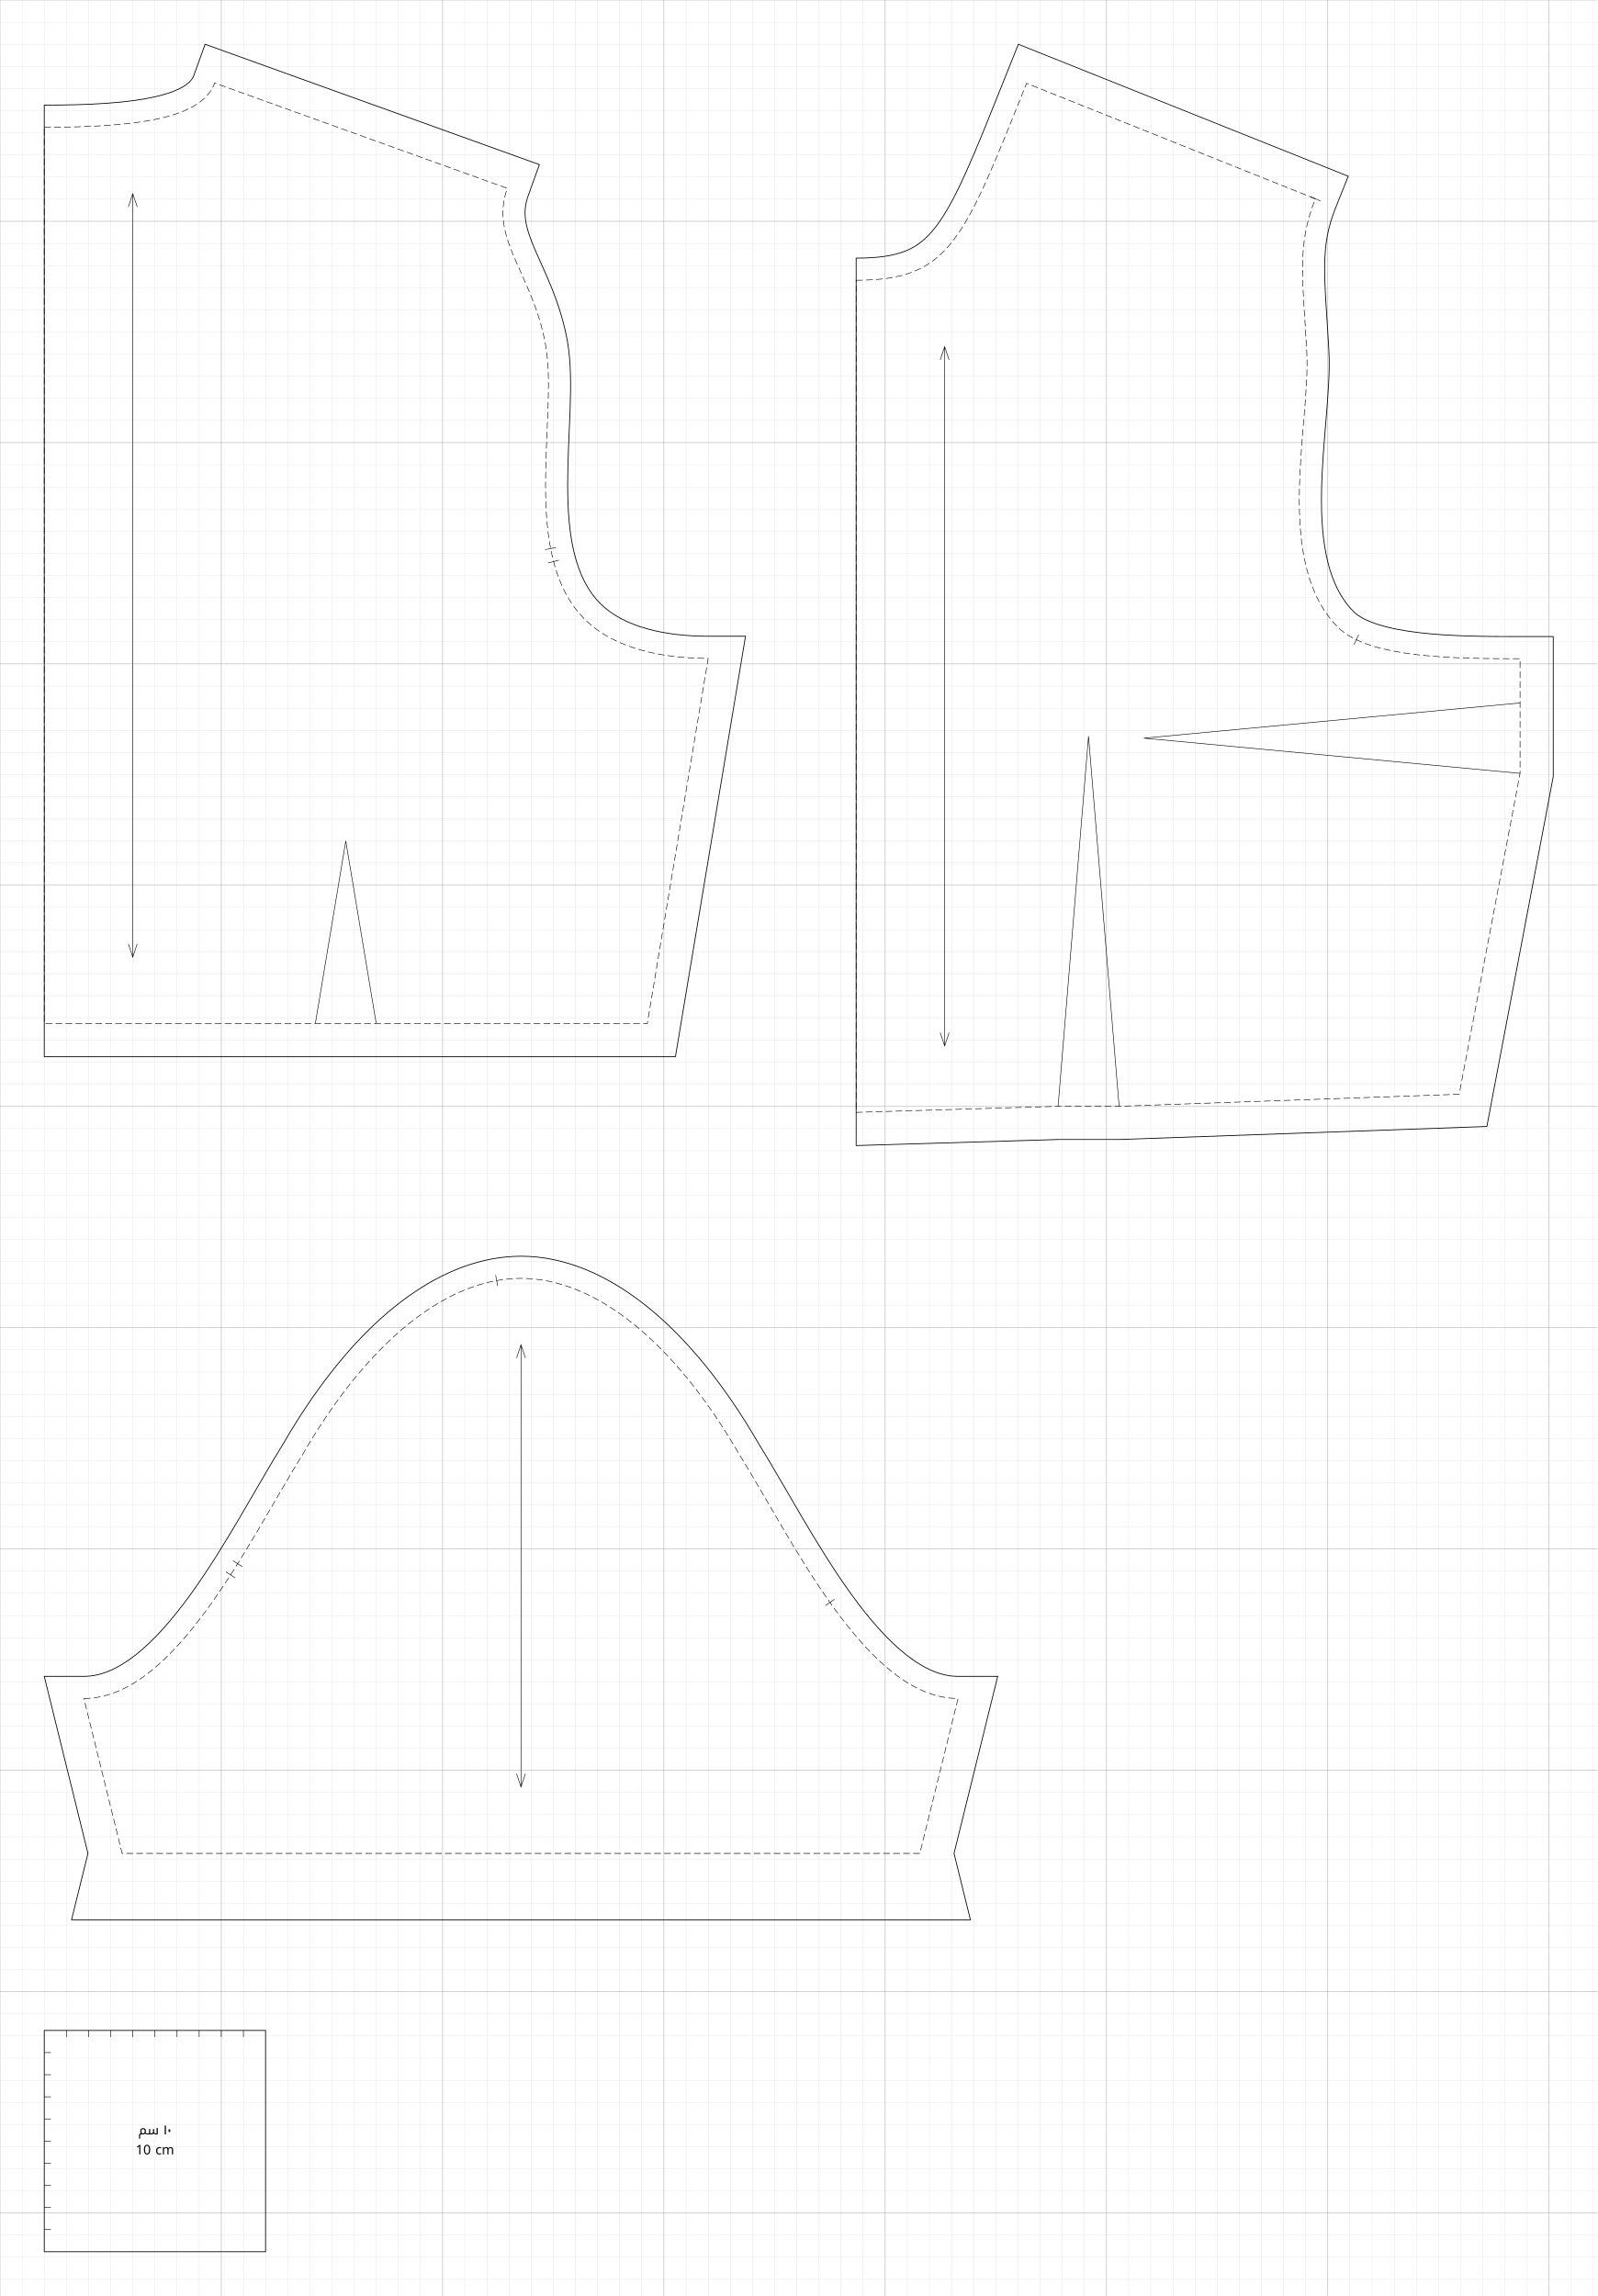
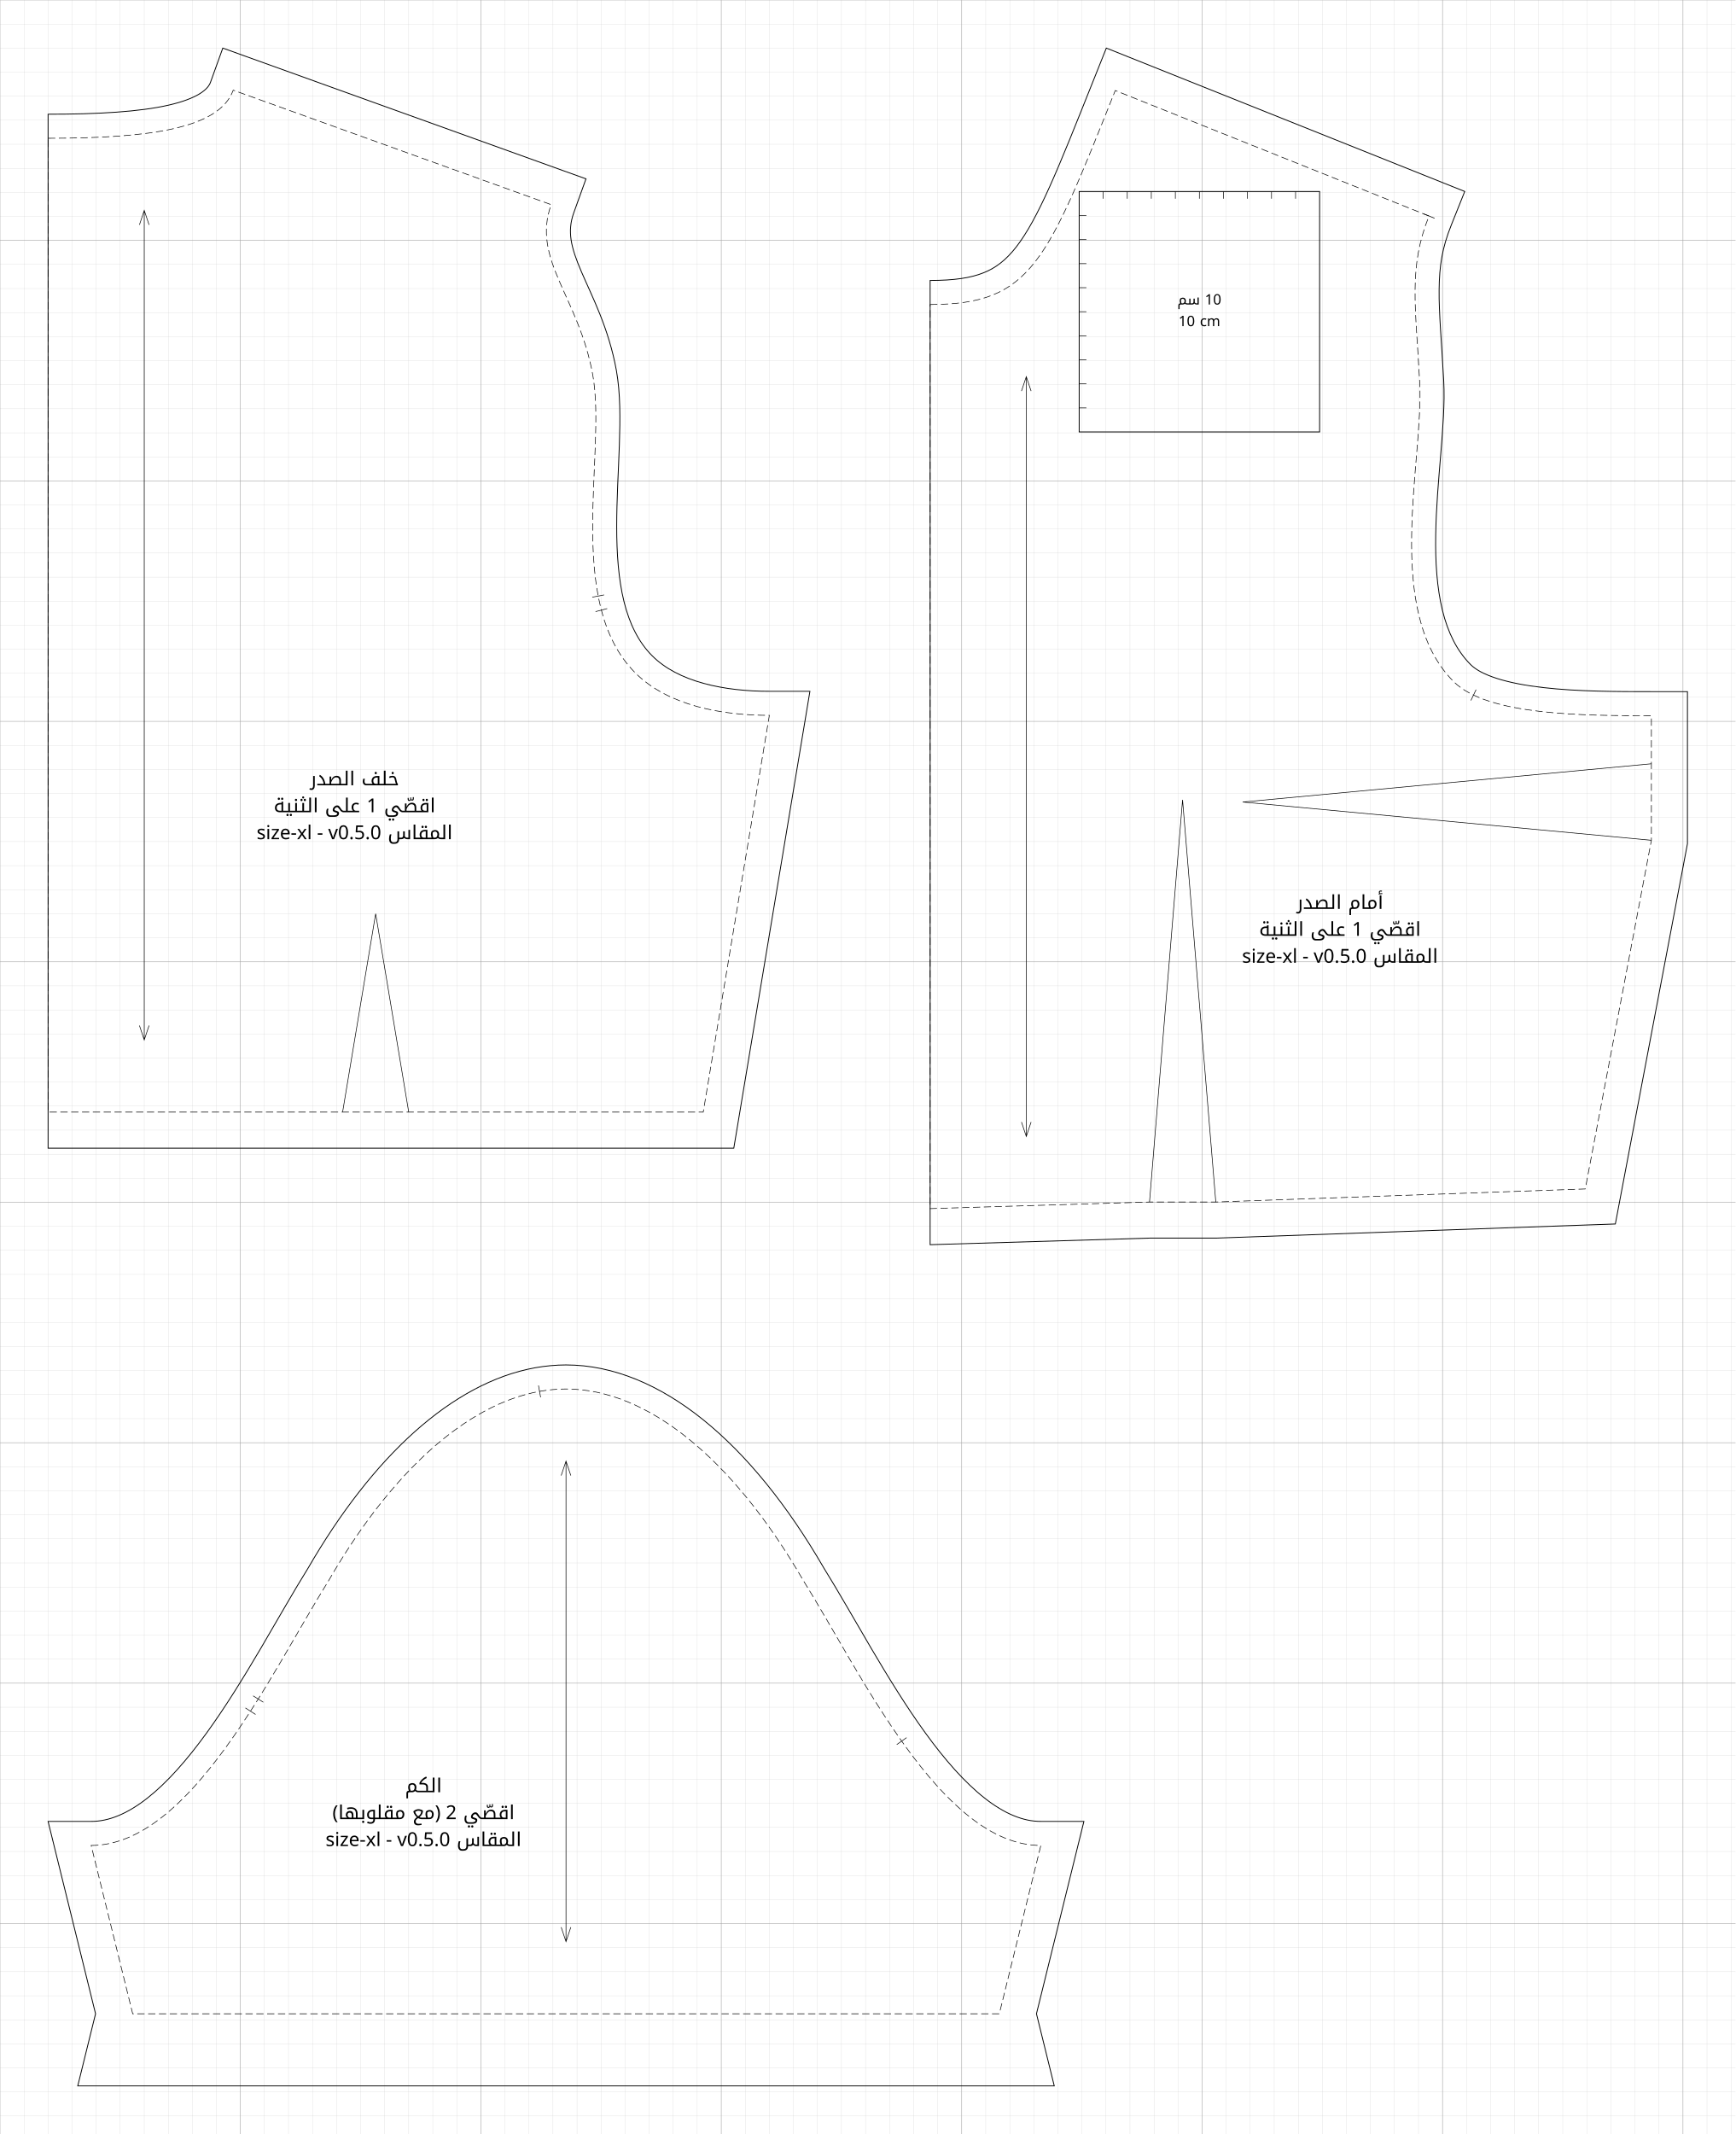
- <svg xmlns="http://www.w3.org/2000/svg" width="721.87mm" height="1037.49mm" viewBox="0 0 721.87 1037.49">
+ <svg xmlns="http://www.w3.org/2000/svg" width="721.87mm" height="887.49mm" viewBox="0 0 721.87 887.49">
  <g id="layer-grid">
-     <path id="grid-minor" d="M 10.00 0 V 1037.49 M 20.00 0 V 1037.49 M 30.00 0 V 1037.49 M 40.00 0 V 1037.49 M 50.00 0 V 1037.49 M 60.00 0 V 1037.49 M 70.00 0 V 1037.49 M 80.00 0 V 1037.49 M 90.00 0 V 1037.49 M 110.00 0 V 1037.49 M 120.00 0 V 1037.49 M 130.00 0 V 1037.49 M 140.00 0 V 1037.49 M 150.00 0 V 1037.49 M 160.00 0 V 1037.49 M 170.00 0 V 1037.49 M 180.00 0 V 1037.49 M 190.00 0 V 1037.49 M 210.00 0 V 1037.49 M 220.00 0 V 1037.49 M 230.00 0 V 1037.49 M 240.00 0 V 1037.49 M 250.00 0 V 1037.49 M 260.00 0 V 1037.49 M 270.00 0 V 1037.49 M 280.00 0 V 1037.49 M 290.00 0 V 1037.49 M 310.00 0 V 1037.49 M 320.00 0 V 1037.49 M 330.00 0 V 1037.49 M 340.00 0 V 1037.49 M 350.00 0 V 1037.49 M 360.00 0 V 1037.49 M 370.00 0 V 1037.49 M 380.00 0 V 1037.49 M 390.00 0 V 1037.49 M 410.00 0 V 1037.49 M 420.00 0 V 1037.49 M 430.00 0 V 1037.49 M 440.00 0 V 1037.49 M 450.00 0 V 1037.49 M 460.00 0 V 1037.49 M 470.00 0 V 1037.49 M 480.00 0 V 1037.49 M 490.00 0 V 1037.49 M 510.00 0 V 1037.49 M 520.00 0 V 1037.49 M 530.00 0 V 1037.49 M 540.00 0 V 1037.49 M 550.00 0 V 1037.49 M 560.00 0 V 1037.49 M 570.00 0 V 1037.49 M 580.00 0 V 1037.49 M 590.00 0 V 1037.49 M 610.00 0 V 1037.49 M 620.00 0 V 1037.49 M 630.00 0 V 1037.49 M 640.00 0 V 1037.49 M 650.00 0 V 1037.49 M 660.00 0 V 1037.49 M 670.00 0 V 1037.49 M 680.00 0 V 1037.49 M 690.00 0 V 1037.49 M 710.00 0 V 1037.49 M 720.00 0 V 1037.49 M 0 10.00 H 721.87 M 0 20.00 H 721.87 M 0 30.00 H 721.87 M 0 40.00 H 721.87 M 0 50.00 H 721.87 M 0 60.00 H 721.87 M 0 70.00 H 721.87 M 0 80.00 H 721.87 M 0 90.00 H 721.87 M 0 110.00 H 721.87 M 0 120.00 H 721.87 M 0 130.00 H 721.87 M 0 140.00 H 721.87 M 0 150.00 H 721.87 M 0 160.00 H 721.87 M 0 170.00 H 721.87 M 0 180.00 H 721.87 M 0 190.00 H 721.87 M 0 210.00 H 721.87 M 0 220.00 H 721.87 M 0 230.00 H 721.87 M 0 240.00 H 721.87 M 0 250.00 H 721.87 M 0 260.00 H 721.87 M 0 270.00 H 721.87 M 0 280.00 H 721.87 M 0 290.00 H 721.87 M 0 310.00 H 721.87 M 0 320.00 H 721.87 M 0 330.00 H 721.87 M 0 340.00 H 721.87 M 0 350.00 H 721.87 M 0 360.00 H 721.87 M 0 370.00 H 721.87 M 0 380.00 H 721.87 M 0 390.00 H 721.87 M 0 410.00 H 721.87 M 0 420.00 H 721.87 M 0 430.00 H 721.87 M 0 440.00 H 721.87 M 0 450.00 H 721.87 M 0 460.00 H 721.87 M 0 470.00 H 721.87 M 0 480.00 H 721.87 M 0 490.00 H 721.87 M 0 510.00 H 721.87 M 0 520.00 H 721.87 M 0 530.00 H 721.87 M 0 540.00 H 721.87 M 0 550.00 H 721.87 M 0 560.00 H 721.87 M 0 570.00 H 721.87 M 0 580.00 H 721.87 M 0 590.00 H 721.87 M 0 610.00 H 721.87 M 0 620.00 H 721.87 M 0 630.00 H 721.87 M 0 640.00 H 721.87 M 0 650.00 H 721.87 M 0 660.00 H 721.87 M 0 670.00 H 721.87 M 0 680.00 H 721.87 M 0 690.00 H 721.87 M 0 710.00 H 721.87 M 0 720.00 H 721.87 M 0 730.00 H 721.87 M 0 740.00 H 721.87 M 0 750.00 H 721.87 M 0 760.00 H 721.87 M 0 770.00 H 721.87 M 0 780.00 H 721.87 M 0 790.00 H 721.87 M 0 810.00 H 721.87 M 0 820.00 H 721.87 M 0 830.00 H 721.87 M 0 840.00 H 721.87 M 0 850.00 H 721.87 M 0 860.00 H 721.87 M 0 870.00 H 721.87 M 0 880.00 H 721.87 M 0 890.00 H 721.87 M 0 910.00 H 721.87 M 0 920.00 H 721.87 M 0 930.00 H 721.87 M 0 940.00 H 721.87 M 0 950.00 H 721.87 M 0 960.00 H 721.87 M 0 970.00 H 721.87 M 0 980.00 H 721.87 M 0 990.00 H 721.87 M 0 1010.00 H 721.87 M 0 1020.00 H 721.87 M 0 1030.00 H 721.87" fill="none" stroke="#d0d0d0" stroke-width="0.1" />
-     <path id="grid-major" d="M 0.00 0 V 1037.49 M 100.00 0 V 1037.49 M 200.00 0 V 1037.49 M 300.00 0 V 1037.49 M 400.00 0 V 1037.49 M 500.00 0 V 1037.49 M 600.00 0 V 1037.49 M 700.00 0 V 1037.49 M 0 0.00 H 721.87 M 0 100.00 H 721.87 M 0 200.00 H 721.87 M 0 300.00 H 721.87 M 0 400.00 H 721.87 M 0 500.00 H 721.87 M 0 600.00 H 721.87 M 0 700.00 H 721.87 M 0 800.00 H 721.87 M 0 900.00 H 721.87 M 0 1000.00 H 721.87" fill="none" stroke="#a0a0a0" stroke-width="0.2" />
+     <path id="grid-minor" d="M 10.00 0 V 887.49 M 20.00 0 V 887.49 M 30.00 0 V 887.49 M 40.00 0 V 887.49 M 50.00 0 V 887.49 M 60.00 0 V 887.49 M 70.00 0 V 887.49 M 80.00 0 V 887.49 M 90.00 0 V 887.49 M 110.00 0 V 887.49 M 120.00 0 V 887.49 M 130.00 0 V 887.49 M 140.00 0 V 887.49 M 150.00 0 V 887.49 M 160.00 0 V 887.49 M 170.00 0 V 887.49 M 180.00 0 V 887.49 M 190.00 0 V 887.49 M 210.00 0 V 887.49 M 220.00 0 V 887.49 M 230.00 0 V 887.49 M 240.00 0 V 887.49 M 250.00 0 V 887.49 M 260.00 0 V 887.49 M 270.00 0 V 887.49 M 280.00 0 V 887.49 M 290.00 0 V 887.49 M 310.00 0 V 887.49 M 320.00 0 V 887.49 M 330.00 0 V 887.49 M 340.00 0 V 887.49 M 350.00 0 V 887.49 M 360.00 0 V 887.49 M 370.00 0 V 887.49 M 380.00 0 V 887.49 M 390.00 0 V 887.49 M 410.00 0 V 887.49 M 420.00 0 V 887.49 M 430.00 0 V 887.49 M 440.00 0 V 887.49 M 450.00 0 V 887.49 M 460.00 0 V 887.49 M 470.00 0 V 887.49 M 480.00 0 V 887.49 M 490.00 0 V 887.49 M 510.00 0 V 887.49 M 520.00 0 V 887.49 M 530.00 0 V 887.49 M 540.00 0 V 887.49 M 550.00 0 V 887.49 M 560.00 0 V 887.49 M 570.00 0 V 887.49 M 580.00 0 V 887.49 M 590.00 0 V 887.49 M 610.00 0 V 887.49 M 620.00 0 V 887.49 M 630.00 0 V 887.49 M 640.00 0 V 887.49 M 650.00 0 V 887.49 M 660.00 0 V 887.49 M 670.00 0 V 887.49 M 680.00 0 V 887.49 M 690.00 0 V 887.49 M 710.00 0 V 887.49 M 720.00 0 V 887.49 M 0 10.00 H 721.87 M 0 20.00 H 721.87 M 0 30.00 H 721.87 M 0 40.00 H 721.87 M 0 50.00 H 721.87 M 0 60.00 H 721.87 M 0 70.00 H 721.87 M 0 80.00 H 721.87 M 0 90.00 H 721.87 M 0 110.00 H 721.87 M 0 120.00 H 721.87 M 0 130.00 H 721.87 M 0 140.00 H 721.87 M 0 150.00 H 721.87 M 0 160.00 H 721.87 M 0 170.00 H 721.87 M 0 180.00 H 721.87 M 0 190.00 H 721.87 M 0 210.00 H 721.87 M 0 220.00 H 721.87 M 0 230.00 H 721.87 M 0 240.00 H 721.87 M 0 250.00 H 721.87 M 0 260.00 H 721.87 M 0 270.00 H 721.87 M 0 280.00 H 721.87 M 0 290.00 H 721.87 M 0 310.00 H 721.87 M 0 320.00 H 721.87 M 0 330.00 H 721.87 M 0 340.00 H 721.87 M 0 350.00 H 721.87 M 0 360.00 H 721.87 M 0 370.00 H 721.87 M 0 380.00 H 721.87 M 0 390.00 H 721.87 M 0 410.00 H 721.87 M 0 420.00 H 721.87 M 0 430.00 H 721.87 M 0 440.00 H 721.87 M 0 450.00 H 721.87 M 0 460.00 H 721.87 M 0 470.00 H 721.87 M 0 480.00 H 721.87 M 0 490.00 H 721.87 M 0 510.00 H 721.87 M 0 520.00 H 721.87 M 0 530.00 H 721.87 M 0 540.00 H 721.87 M 0 550.00 H 721.87 M 0 560.00 H 721.87 M 0 570.00 H 721.87 M 0 580.00 H 721.87 M 0 590.00 H 721.87 M 0 610.00 H 721.87 M 0 620.00 H 721.87 M 0 630.00 H 721.87 M 0 640.00 H 721.87 M 0 650.00 H 721.87 M 0 660.00 H 721.87 M 0 670.00 H 721.87 M 0 680.00 H 721.87 M 0 690.00 H 721.87 M 0 710.00 H 721.87 M 0 720.00 H 721.87 M 0 730.00 H 721.87 M 0 740.00 H 721.87 M 0 750.00 H 721.87 M 0 760.00 H 721.87 M 0 770.00 H 721.87 M 0 780.00 H 721.87 M 0 790.00 H 721.87 M 0 810.00 H 721.87 M 0 820.00 H 721.87 M 0 830.00 H 721.87 M 0 840.00 H 721.87 M 0 850.00 H 721.87 M 0 860.00 H 721.87 M 0 870.00 H 721.87 M 0 880.00 H 721.87" fill="none" stroke="#d0d0d0" stroke-width="0.1" />
+     <path id="grid-major" d="M 0.00 0 V 887.49 M 100.00 0 V 887.49 M 200.00 0 V 887.49 M 300.00 0 V 887.49 M 400.00 0 V 887.49 M 500.00 0 V 887.49 M 600.00 0 V 887.49 M 700.00 0 V 887.49 M 0 0.00 H 721.87 M 0 100.00 H 721.87 M 0 200.00 H 721.87 M 0 300.00 H 721.87 M 0 400.00 H 721.87 M 0 500.00 H 721.87 M 0 600.00 H 721.87 M 0 700.00 H 721.87 M 0 800.00 H 721.87" fill="none" stroke="#a0a0a0" stroke-width="0.2" />
  </g>
  <g id="layer-cut">
    <path id="piece-bodice-back-cut" d="M 20.00 47.50 C 30.46 47.50 39.85 47.26 48.38 46.65 C 52.62 46.35 56.44 45.97 60.13 45.48 C 63.80 44.99 66.95 44.44 70.01 43.75 C 71.53 43.40 72.82 43.07 74.17 42.68 C 75.51 42.29 76.60 41.93 77.77 41.49 C 78.93 41.06 79.79 40.69 80.78 40.22 C 81.75 39.75 82.38 39.41 83.18 38.91 C 83.95 38.42 84.36 38.12 84.97 37.62 C 85.56 37.12 85.78 36.90 86.22 36.40 C 86.65 35.91 86.75 35.77 87.05 35.26 C 87.35 34.76 87.39 34.66 87.59 34.11 L 92.67 20.00 L 102.08 23.39 L 234.33 71.00 L 243.73 74.38 L 238.65 88.50 C 238.25 89.62 238.02 90.42 237.78 91.49 C 237.55 92.54 237.44 93.25 237.35 94.27 C 237.26 95.28 237.24 95.97 237.28 96.98 C 237.32 97.99 237.39 98.72 237.54 99.76 C 237.70 100.79 237.87 101.62 238.14 102.70 C 238.41 103.79 238.69 104.72 239.06 105.87 C 239.82 108.17 240.71 110.39 241.81 112.97 C 242.92 115.56 244.16 118.26 245.47 121.19 C 246.78 124.12 248.18 127.32 249.52 130.67 C 252.17 137.32 254.81 145.33 256.39 154.14 C 256.80 156.42 257.13 159.01 257.34 161.44 C 257.56 163.86 257.70 166.51 257.77 169.06 C 257.90 174.15 257.80 179.66 257.61 185.16 C 257.42 190.65 257.14 196.31 256.91 202.00 C 256.68 207.69 256.51 213.32 256.51 218.97 C 256.51 224.62 256.68 229.95 257.16 235.31 C 257.40 237.98 257.70 240.43 258.10 242.98 C 258.50 245.53 258.95 247.79 259.54 250.18 C 260.13 252.56 260.74 254.61 261.54 256.81 C 262.33 259.00 263.11 260.80 264.13 262.79 C 265.15 264.77 266.09 266.34 267.35 268.10 C 268.62 269.86 269.75 271.21 271.29 272.75 C 272.72 274.18 273.97 275.23 275.64 276.44 C 277.31 277.65 278.80 278.56 280.69 279.57 C 282.59 280.57 284.31 281.35 286.39 282.15 C 288.47 282.95 290.40 283.58 292.63 284.19 C 294.85 284.81 296.93 285.28 299.26 285.71 C 301.58 286.15 303.76 286.47 306.13 286.74 C 310.87 287.28 315.36 287.50 320.00 287.50 L 336.87 287.50 L 334.80 299.97 L 307.30 464.97 L 305.21 477.50 L 292.50 477.50 L 170.00 477.50 L 142.50 477.50 L 20.00 477.50 L 20.00 462.50 L 20.00 57.50 L 20.00 47.50 Z" fill="none" stroke="#000000" stroke-width="0.35" />
    <path id="piece-bodice-front-cut" d="M 386.87 116.64 C 389.38 116.64 391.58 116.58 393.78 116.44 C 395.97 116.31 397.81 116.12 399.73 115.84 C 401.62 115.57 403.12 115.27 404.78 114.84 C 406.41 114.42 407.63 114.03 409.06 113.46 C 410.49 112.89 411.51 112.40 412.79 111.67 C 414.06 110.93 414.99 110.31 416.17 109.38 C 417.37 108.45 418.28 107.62 419.43 106.45 C 420.59 105.26 421.55 104.16 422.69 102.70 C 423.84 101.22 424.85 99.78 426.00 97.99 C 427.16 96.19 428.23 94.38 429.41 92.25 C 431.78 87.96 434.10 83.19 436.66 77.49 C 439.23 71.76 441.91 65.39 444.87 58.13 C 447.83 50.87 451.03 42.83 454.59 33.93 L 460.16 20.00 L 469.44 23.71 L 599.94 75.91 L 609.23 79.63 L 603.66 93.55 C 599.79 103.21 598.68 110.62 598.58 120.52 C 598.55 123.02 598.60 125.52 598.71 128.29 C 598.81 131.07 598.97 133.94 599.16 137.07 C 599.55 143.35 600.06 150.41 600.50 158.58 C 600.61 160.78 600.65 163.24 600.63 165.61 C 600.60 167.96 600.51 170.51 600.39 173.01 C 600.13 178.01 599.71 183.38 599.26 188.84 C 598.81 194.29 598.33 199.88 597.93 205.56 C 597.54 211.24 597.25 216.84 597.16 222.50 C 597.07 228.16 597.18 233.49 597.63 238.86 C 597.85 241.54 598.13 243.99 598.53 246.55 C 598.92 249.11 599.36 251.38 599.95 253.78 C 600.53 256.17 601.14 258.22 601.94 260.43 C 602.74 262.63 603.52 264.44 604.54 266.44 C 605.56 268.43 606.51 270.00 607.78 271.77 C 609.05 273.54 610.18 274.89 611.72 276.43 C 612.01 276.71 612.16 276.86 612.50 277.14 C 612.84 277.43 613.05 277.59 613.44 277.87 C 614.24 278.45 614.86 278.83 615.85 279.37 C 616.86 279.91 617.74 280.32 618.93 280.81 C 620.14 281.31 621.24 281.71 622.61 282.15 C 623.99 282.60 625.29 282.96 626.82 283.34 C 628.35 283.73 629.81 284.05 631.46 284.37 C 634.78 285.02 638.12 285.52 641.78 285.94 C 649.14 286.79 656.79 287.21 664.56 287.42 C 672.33 287.64 679.92 287.64 686.87 287.64 L 701.87 287.64 L 701.87 297.64 L 701.87 317.64 L 701.87 349.46 L 701.87 350.87 L 701.61 352.25 L 674.11 497.25 L 671.88 509.03 L 659.90 509.45 L 506.22 514.89 L 505.96 514.90 L 505.69 514.90 L 478.35 514.90 L 387.32 517.63 L 386.87 517.65 L 386.87 502.64 L 386.87 126.64 L 386.87 116.64 Z" fill="none" stroke="#000000" stroke-width="0.35" />
    <path id="piece-sleeve-cut" d="M 37.92 757.49 C 38.94 757.49 39.69 757.45 40.71 757.34 C 41.73 757.23 42.50 757.11 43.52 756.89 C 44.55 756.67 45.34 756.46 46.37 756.14 C 47.40 755.81 48.23 755.51 49.26 755.08 C 51.35 754.21 53.11 753.31 55.22 752.03 C 57.34 750.75 59.21 749.44 61.33 747.77 C 63.46 746.09 65.40 744.39 67.52 742.37 C 69.64 740.34 71.62 738.29 73.71 735.97 C 77.91 731.31 81.85 726.33 85.87 720.80 C 89.88 715.27 93.71 709.54 97.50 703.55 C 101.29 697.57 104.91 691.54 108.46 685.53 C 111.99 679.52 115.40 673.61 118.68 667.98 C 121.93 662.40 125.09 657.04 128.10 652.23 C 131.45 646.43 134.97 640.78 138.47 635.54 C 142.00 630.26 145.72 625.11 149.39 620.42 C 153.06 615.71 156.93 611.14 160.72 607.04 C 164.52 602.93 168.54 598.96 172.44 595.47 C 176.35 591.98 180.53 588.62 184.52 585.77 C 188.53 582.91 192.86 580.21 196.94 578.02 C 201.04 575.81 205.51 573.81 209.66 572.31 C 213.84 570.81 218.44 569.57 222.64 568.81 C 226.75 568.07 231.31 567.65 235.42 567.65 C 237.78 567.65 240.41 567.79 242.77 568.03 C 245.14 568.28 247.75 568.69 250.11 569.18 C 252.47 569.67 255.05 570.33 257.40 571.06 C 259.74 571.78 262.29 572.69 264.62 573.64 C 266.94 574.58 269.44 575.73 271.75 576.90 C 274.05 578.06 276.51 579.43 278.79 580.81 C 283.33 583.56 288.10 586.92 292.55 590.51 C 296.97 594.07 301.56 598.24 305.87 602.60 C 310.17 606.95 314.56 611.87 318.72 616.99 C 322.87 622.10 327.07 627.76 331.06 633.61 C 335.01 639.41 338.97 645.72 342.74 652.23 C 345.74 657.04 348.90 662.40 352.15 667.98 C 355.43 673.61 358.84 679.52 362.38 685.53 C 365.92 691.54 369.55 697.57 373.34 703.55 C 377.13 709.54 380.95 715.27 384.97 720.80 C 388.98 726.33 392.93 731.31 397.12 735.97 C 399.22 738.29 401.19 740.34 403.32 742.37 C 405.43 744.39 407.37 746.09 409.51 747.77 C 411.63 749.44 413.50 750.75 415.62 752.03 C 417.72 753.31 419.48 754.21 421.57 755.08 C 422.61 755.51 423.43 755.81 424.47 756.14 C 425.49 756.46 426.29 756.67 427.31 756.89 C 428.33 757.11 429.10 757.23 430.12 757.34 C 431.14 757.45 431.89 757.49 432.92 757.49 L 450.83 757.49 L 447.48 771.08 L 431.10 837.49 L 438.50 867.49 L 32.34 867.49 L 39.74 837.49 L 23.35 771.08 L 20.00 757.49 L 37.92 757.49 Z" fill="none" stroke="#000000" stroke-width="0.35" />
  </g>
  <g id="layer-stitch">
    <path id="piece-bodice-back-stitch" d="M 20.00 57.50 C 62.35 57.50 91.24 53.50 97.00 37.50 L 229.24 85.11 C 221.02 107.97 240.72 123.45 246.55 155.91 C 252.38 188.36 234.72 250.32 264.22 279.82 C 278.01 293.61 300.50 297.50 320.00 297.50 L 292.50 462.50 L 170.00 462.50 L 142.50 462.50 L 20.00 462.50 L 20.00 57.50 Z" fill="none" stroke="#000000" stroke-width="0.25" stroke-dasharray="3 1.5" />
    <path id="piece-bodice-front-stitch" d="M 386.87 126.64 C 429.22 126.64 435.39 108.84 463.87 37.64 L 594.37 89.84 C 585.79 111.31 588.80 126.83 590.51 159.11 C 592.22 191.38 575.14 253.99 604.65 283.50 C 618.79 297.64 659.06 297.64 686.87 297.64 L 686.87 317.64 L 686.87 349.46 L 659.37 494.46 L 505.69 499.90 L 478.12 499.90 L 386.87 502.64 L 386.87 126.64 Z" fill="none" stroke="#000000" stroke-width="0.25" stroke-dasharray="3 1.5" />
    <path id="piece-sleeve-stitch" d="M 37.92 767.49 C 79.39 767.49 112.97 695.35 136.67 657.38 C 163.07 611.69 194.19 584.10 224.41 578.65 C 228.10 577.98 231.77 577.65 235.42 577.65 C 268.99 577.65 304.54 606.12 334.17 657.38 C 357.87 695.35 391.44 767.49 432.92 767.49 L 415.65 837.49 L 55.19 837.49 L 37.92 767.49 Z" fill="none" stroke="#000000" stroke-width="0.25" stroke-dasharray="3 1.5" />
  </g>
  <g id="layer-notches">
    <path id="piece-bodice-back-notch-armhole-back-1" d="M 252.55 253.10 L 247.71 254.36" fill="none" stroke="#000000" stroke-width="0.25" />
    <path id="piece-bodice-back-notch-armhole-back-2" d="M 251.26 247.41 L 246.35 248.35" fill="none" stroke="#000000" stroke-width="0.25" />
    <path id="piece-bodice-front-notch-armhole-front" d="M 613.95 286.81 L 611.80 291.32" fill="none" stroke="#000000" stroke-width="0.25" />
    <path id="piece-bodice-front-notch-shoulder" d="M 596.69 90.77 L 592.05 88.91" fill="none" stroke="#000000" stroke-width="0.25" />
    <path id="piece-sleeve-notch-armhole-back-1" d="M 102.08 710.30 L 106.29 713.01" fill="none" stroke="#000000" stroke-width="0.25" />
    <path id="piece-sleeve-notch-armhole-back-2" d="M 105.28 705.27 L 109.52 707.92" fill="none" stroke="#000000" stroke-width="0.25" />
    <path id="piece-sleeve-notch-shoulder" d="M 223.97 576.19 L 224.86 581.11" fill="none" stroke="#000000" stroke-width="0.25" />
    <path id="piece-sleeve-notch-armhole-front" d="M 377.07 722.65 L 372.99 725.54" fill="none" stroke="#000000" stroke-width="0.25" />
  </g>
  <g id="layer-grain">
    <path id="piece-bodice-back-grain" d="M 60.00 87.50 L 60.00 432.50 M 58.00 426.50 L 60.00 432.50 L 62.00 426.50 M 62.00 93.50 L 60.00 87.50 L 58.00 93.50" fill="none" stroke="#000000" stroke-width="0.25" />
    <path id="piece-bodice-front-grain" d="M 426.87 156.64 L 426.87 472.64 M 424.87 466.64 L 426.87 472.64 L 428.87 466.64 M 428.87 162.64 L 426.87 156.64 L 424.87 162.64" fill="none" stroke="#000000" stroke-width="0.25" />
    <path id="piece-sleeve-grain" d="M 235.42 607.65 L 235.42 807.49 M 233.42 801.49 L 235.42 807.49 L 237.42 801.49 M 237.42 613.65 L 235.42 607.65 L 233.42 613.65" fill="none" stroke="#000000" stroke-width="0.25" />
  </g>
  <g id="layer-darts">
    <path id="piece-bodice-back-dart-waist-dart" d="M 170.00 462.50 L 156.25 380.00 L 142.50 462.50" fill="none" stroke="#000000" stroke-width="0.25" />
    <path id="piece-bodice-front-dart-bust-dart" d="M 686.87 317.64 L 516.87 333.55 L 686.87 349.46" fill="none" stroke="#000000" stroke-width="0.25" />
    <path id="piece-bodice-front-dart-waist-dart" d="M 505.69 499.90 L 491.87 332.64 L 478.12 499.90" fill="none" stroke="#000000" stroke-width="0.25" />
  </g>
  <g id="layer-labels">
- 
- </g>
+     <text id="piece-bodice-back-label-name" x="147.50" y="326.60" font-family="&quot;IBM Plex Sans Arabic&quot;, &quot;Noto Kufi Arabic&quot;, &quot;Geeza Pro&quot;, &quot;Segoe UI&quot;, Tahoma, sans-serif" font-size="8.00" direction="rtl" unicode-bidi="plaintext" text-anchor="middle">خلف الصدر</text>
+     <text id="piece-bodice-back-label-cut" x="147.50" y="337.80" font-family="&quot;IBM Plex Sans Arabic&quot;, &quot;Noto Kufi Arabic&quot;, &quot;Geeza Pro&quot;, &quot;Segoe UI&quot;, Tahoma, sans-serif" font-size="8.00" direction="rtl" unicode-bidi="plaintext" text-anchor="middle">اقصّي 1 على الثنية</text>
+     <text id="piece-bodice-back-label-size" x="147.50" y="349.00" font-family="&quot;IBM Plex Sans Arabic&quot;, &quot;Noto Kufi Arabic&quot;, &quot;Geeza Pro&quot;, &quot;Segoe UI&quot;, Tahoma, sans-serif" font-size="8.00" direction="rtl" unicode-bidi="plaintext" text-anchor="middle">المقاس size-xl - v0.5.0</text>
+     <text id="piece-bodice-front-label-name" x="557.37" y="377.99" font-family="&quot;IBM Plex Sans Arabic&quot;, &quot;Noto Kufi Arabic&quot;, &quot;Geeza Pro&quot;, &quot;Segoe UI&quot;, Tahoma, sans-serif" font-size="8.00" direction="rtl" unicode-bidi="plaintext" text-anchor="middle">أمام الصدر</text>
+     <text id="piece-bodice-front-label-cut" x="557.37" y="389.19" font-family="&quot;IBM Plex Sans Arabic&quot;, &quot;Noto Kufi Arabic&quot;, &quot;Geeza Pro&quot;, &quot;Segoe UI&quot;, Tahoma, sans-serif" font-size="8.00" direction="rtl" unicode-bidi="plaintext" text-anchor="middle">اقصّي 1 على الثنية</text>
+     <text id="piece-bodice-front-label-size" x="557.37" y="400.39" font-family="&quot;IBM Plex Sans Arabic&quot;, &quot;Noto Kufi Arabic&quot;, &quot;Geeza Pro&quot;, &quot;Segoe UI&quot;, Tahoma, sans-serif" font-size="8.00" direction="rtl" unicode-bidi="plaintext" text-anchor="middle">المقاس size-xl - v0.5.0</text>
+     <text id="piece-sleeve-label-name" x="176.17" y="745.35" font-family="&quot;IBM Plex Sans Arabic&quot;, &quot;Noto Kufi Arabic&quot;, &quot;Geeza Pro&quot;, &quot;Segoe UI&quot;, Tahoma, sans-serif" font-size="8.00" direction="rtl" unicode-bidi="plaintext" text-anchor="middle">الكم</text>
+     <text id="piece-sleeve-label-cut" x="176.17" y="756.55" font-family="&quot;IBM Plex Sans Arabic&quot;, &quot;Noto Kufi Arabic&quot;, &quot;Geeza Pro&quot;, &quot;Segoe UI&quot;, Tahoma, sans-serif" font-size="8.00" direction="rtl" unicode-bidi="plaintext" text-anchor="middle">اقصّي 2 (مع مقلوبها)</text>
+     <text id="piece-sleeve-label-size" x="176.17" y="767.75" font-family="&quot;IBM Plex Sans Arabic&quot;, &quot;Noto Kufi Arabic&quot;, &quot;Geeza Pro&quot;, &quot;Segoe UI&quot;, Tahoma, sans-serif" font-size="8.00" direction="rtl" unicode-bidi="plaintext" text-anchor="middle">المقاس size-xl - v0.5.0</text>
+   </g>
  <g id="layer-scale">
-     <rect id="scale-square" x="20.00" y="917.49" width="100.00" height="100.00" fill="none" stroke="#000000" stroke-width="0.35" />
-     <path id="scale-ticks" d="M 30.00 917.49 v 3.00 M 20.00 927.49 h 3.00 M 40.00 917.49 v 3.00 M 20.00 937.49 h 3.00 M 50.00 917.49 v 3.00 M 20.00 947.49 h 3.00 M 60.00 917.49 v 3.00 M 20.00 957.49 h 3.00 M 70.00 917.49 v 3.00 M 20.00 967.49 h 3.00 M 80.00 917.49 v 3.00 M 20.00 977.49 h 3.00 M 90.00 917.49 v 3.00 M 20.00 987.49 h 3.00 M 100.00 917.49 v 3.00 M 20.00 997.49 h 3.00 M 110.00 917.49 v 3.00 M 20.00 1007.49 h 3.00" fill="none" stroke="#000000" stroke-width="0.25" />
-     <text id="scale-caption-ar" x="70.00" y="964.49" font-family="&quot;IBM Plex Sans Arabic&quot;, &quot;Noto Kufi Arabic&quot;, &quot;Geeza Pro&quot;, &quot;Segoe UI&quot;, Tahoma, sans-serif" font-size="6.00" direction="rtl" unicode-bidi="plaintext" text-anchor="middle">١٠ سم</text>
-     <text id="scale-caption-en" x="70.00" y="973.49" font-family="&quot;IBM Plex Sans Arabic&quot;, &quot;Noto Kufi Arabic&quot;, &quot;Geeza Pro&quot;, &quot;Segoe UI&quot;, Tahoma, sans-serif" font-size="6.00" direction="ltr" unicode-bidi="plaintext" text-anchor="middle">10 cm</text>
+     <rect id="piece-bodice-front-scale-square" x="448.87" y="79.64" width="100.00" height="100.00" fill="none" stroke="#000000" stroke-width="0.35" />
+     <path id="piece-bodice-front-scale-ticks" d="M 458.87 79.64 v 3.00 M 448.87 89.64 h 3.00 M 468.87 79.64 v 3.00 M 448.87 99.64 h 3.00 M 478.87 79.64 v 3.00 M 448.87 109.64 h 3.00 M 488.87 79.64 v 3.00 M 448.87 119.64 h 3.00 M 498.87 79.64 v 3.00 M 448.87 129.64 h 3.00 M 508.87 79.64 v 3.00 M 448.87 139.64 h 3.00 M 518.87 79.64 v 3.00 M 448.87 149.64 h 3.00 M 528.87 79.64 v 3.00 M 448.87 159.64 h 3.00 M 538.87 79.64 v 3.00 M 448.87 169.64 h 3.00" fill="none" stroke="#000000" stroke-width="0.25" />
+     <text id="piece-bodice-front-scale-caption-ar" x="498.87" y="126.64" font-family="&quot;IBM Plex Sans Arabic&quot;, &quot;Noto Kufi Arabic&quot;, &quot;Geeza Pro&quot;, &quot;Segoe UI&quot;, Tahoma, sans-serif" font-size="6.00" direction="rtl" unicode-bidi="plaintext" text-anchor="middle">10 سم</text>
+     <text id="piece-bodice-front-scale-caption-en" x="498.87" y="135.64" font-family="&quot;IBM Plex Sans Arabic&quot;, &quot;Noto Kufi Arabic&quot;, &quot;Geeza Pro&quot;, &quot;Segoe UI&quot;, Tahoma, sans-serif" font-size="6.00" direction="ltr" unicode-bidi="plaintext" text-anchor="middle">10 cm</text>
  </g>
</svg>
